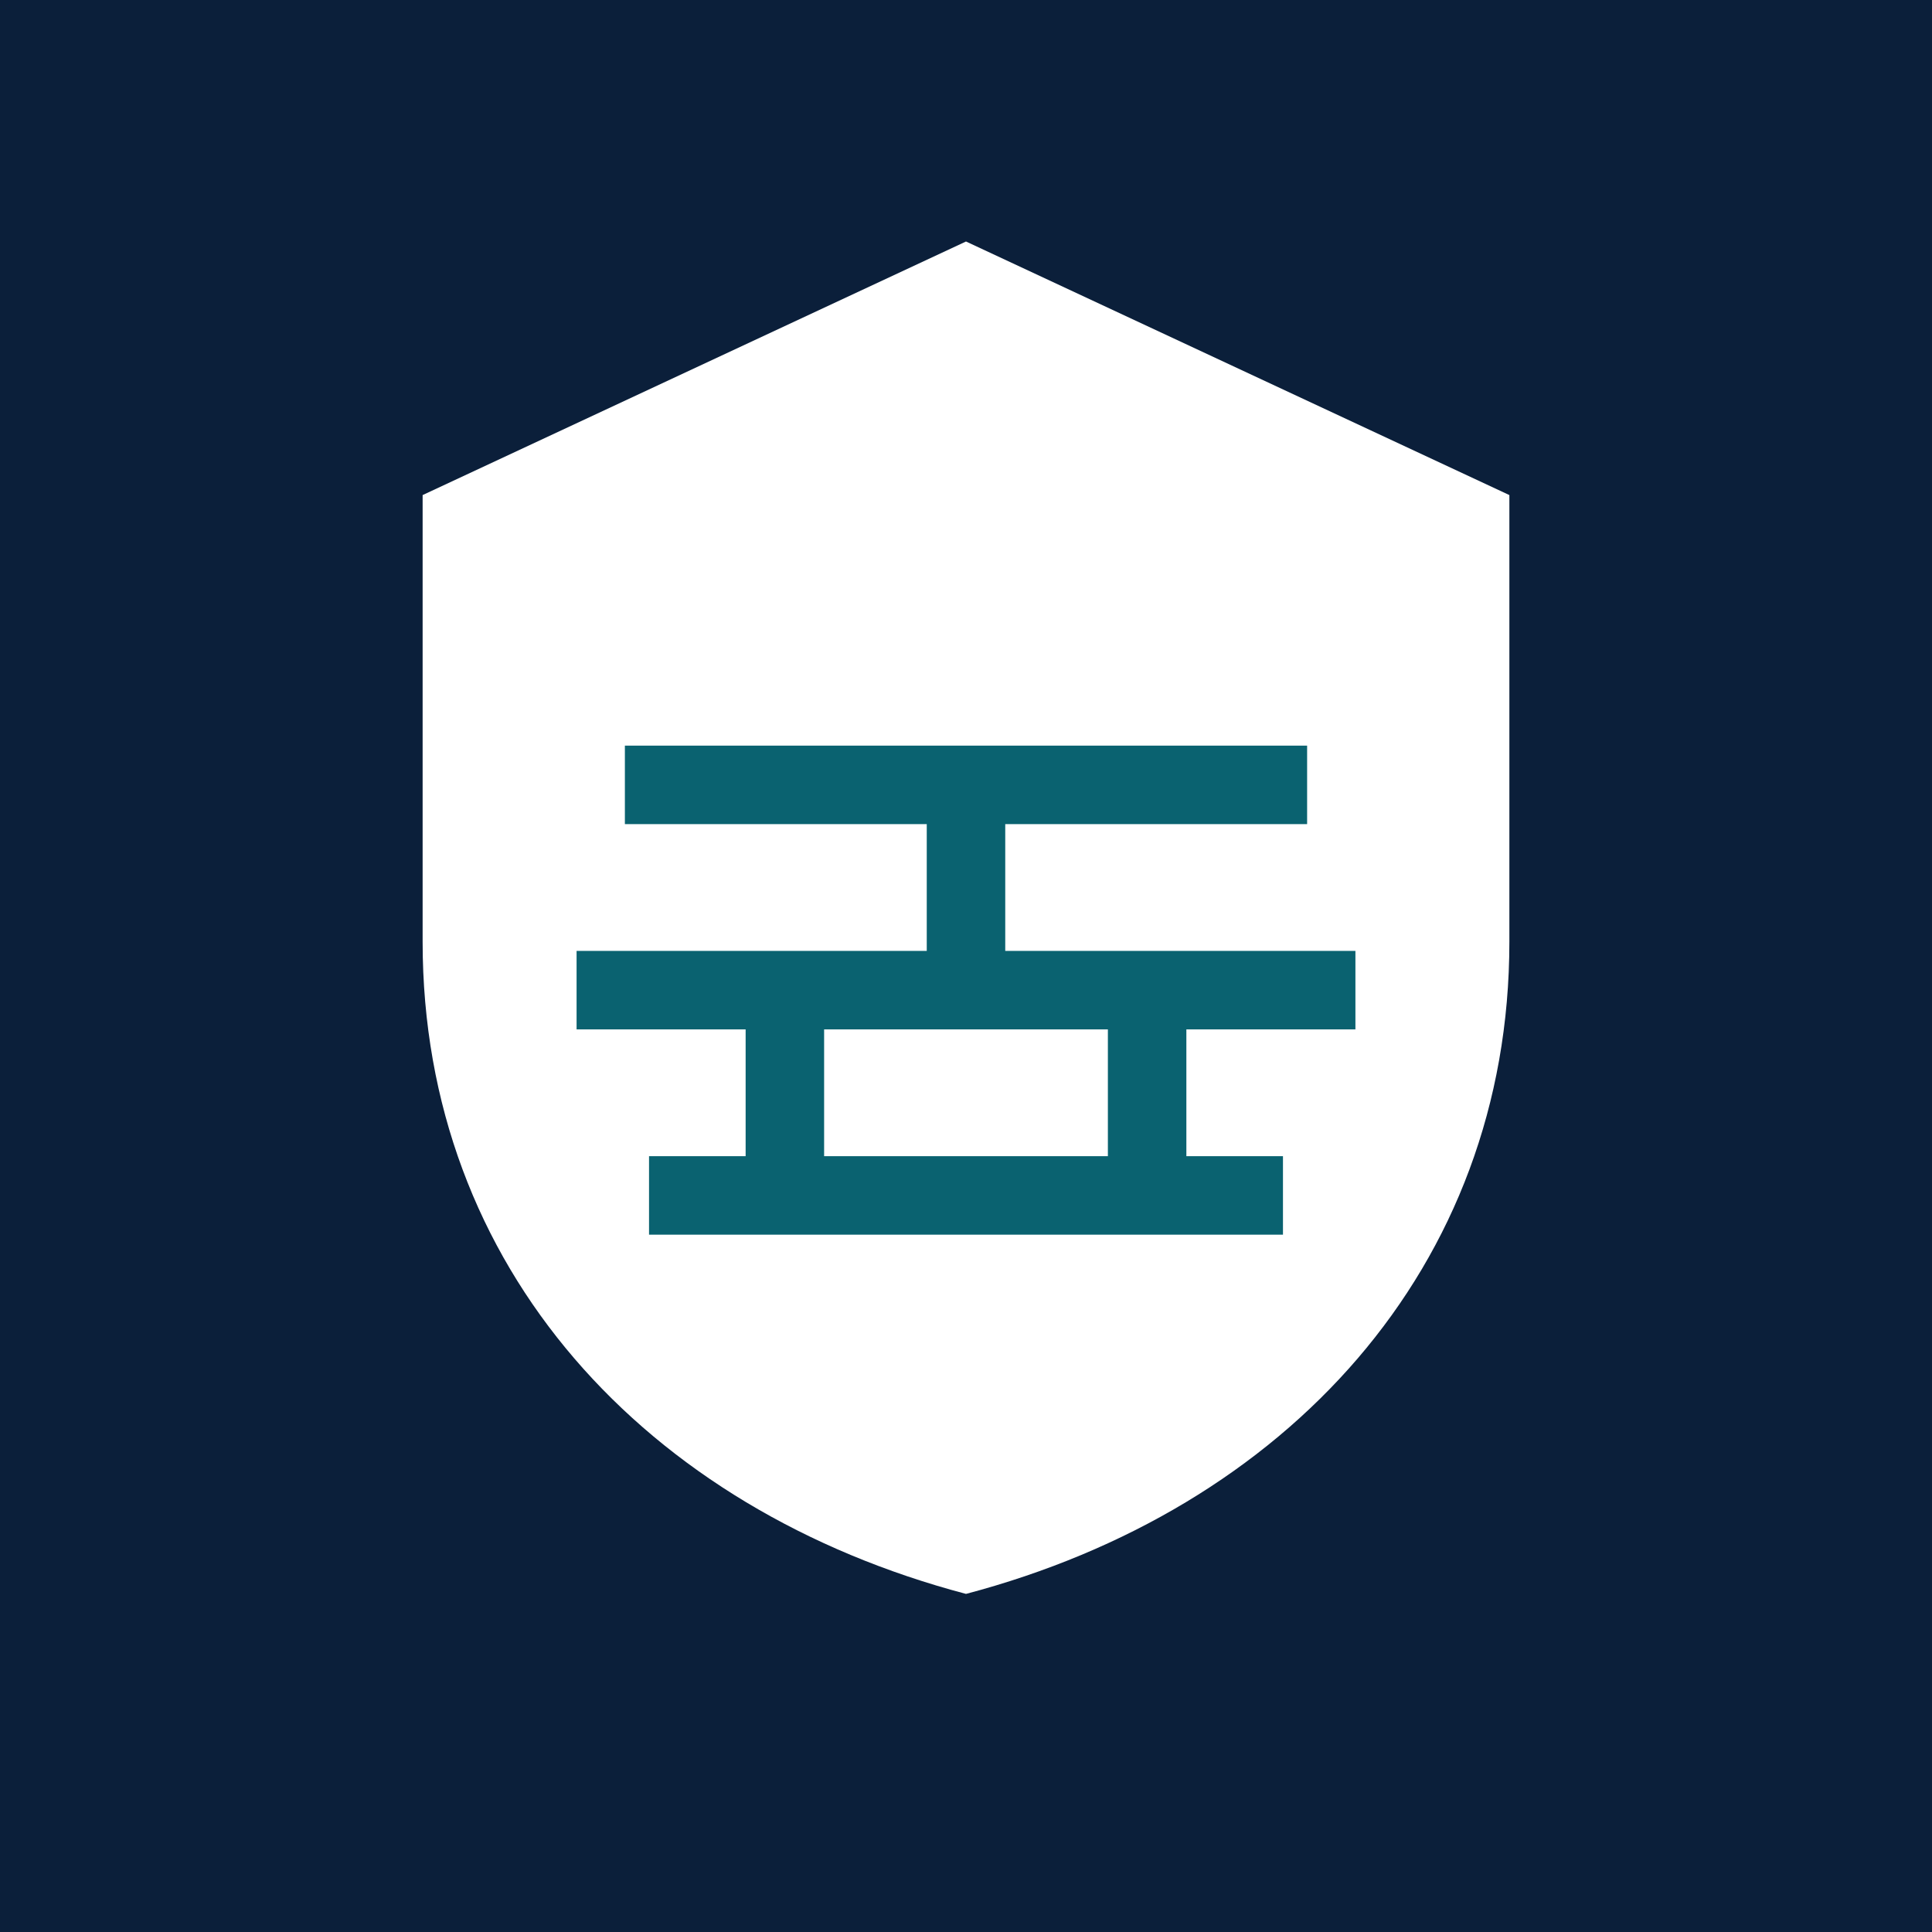
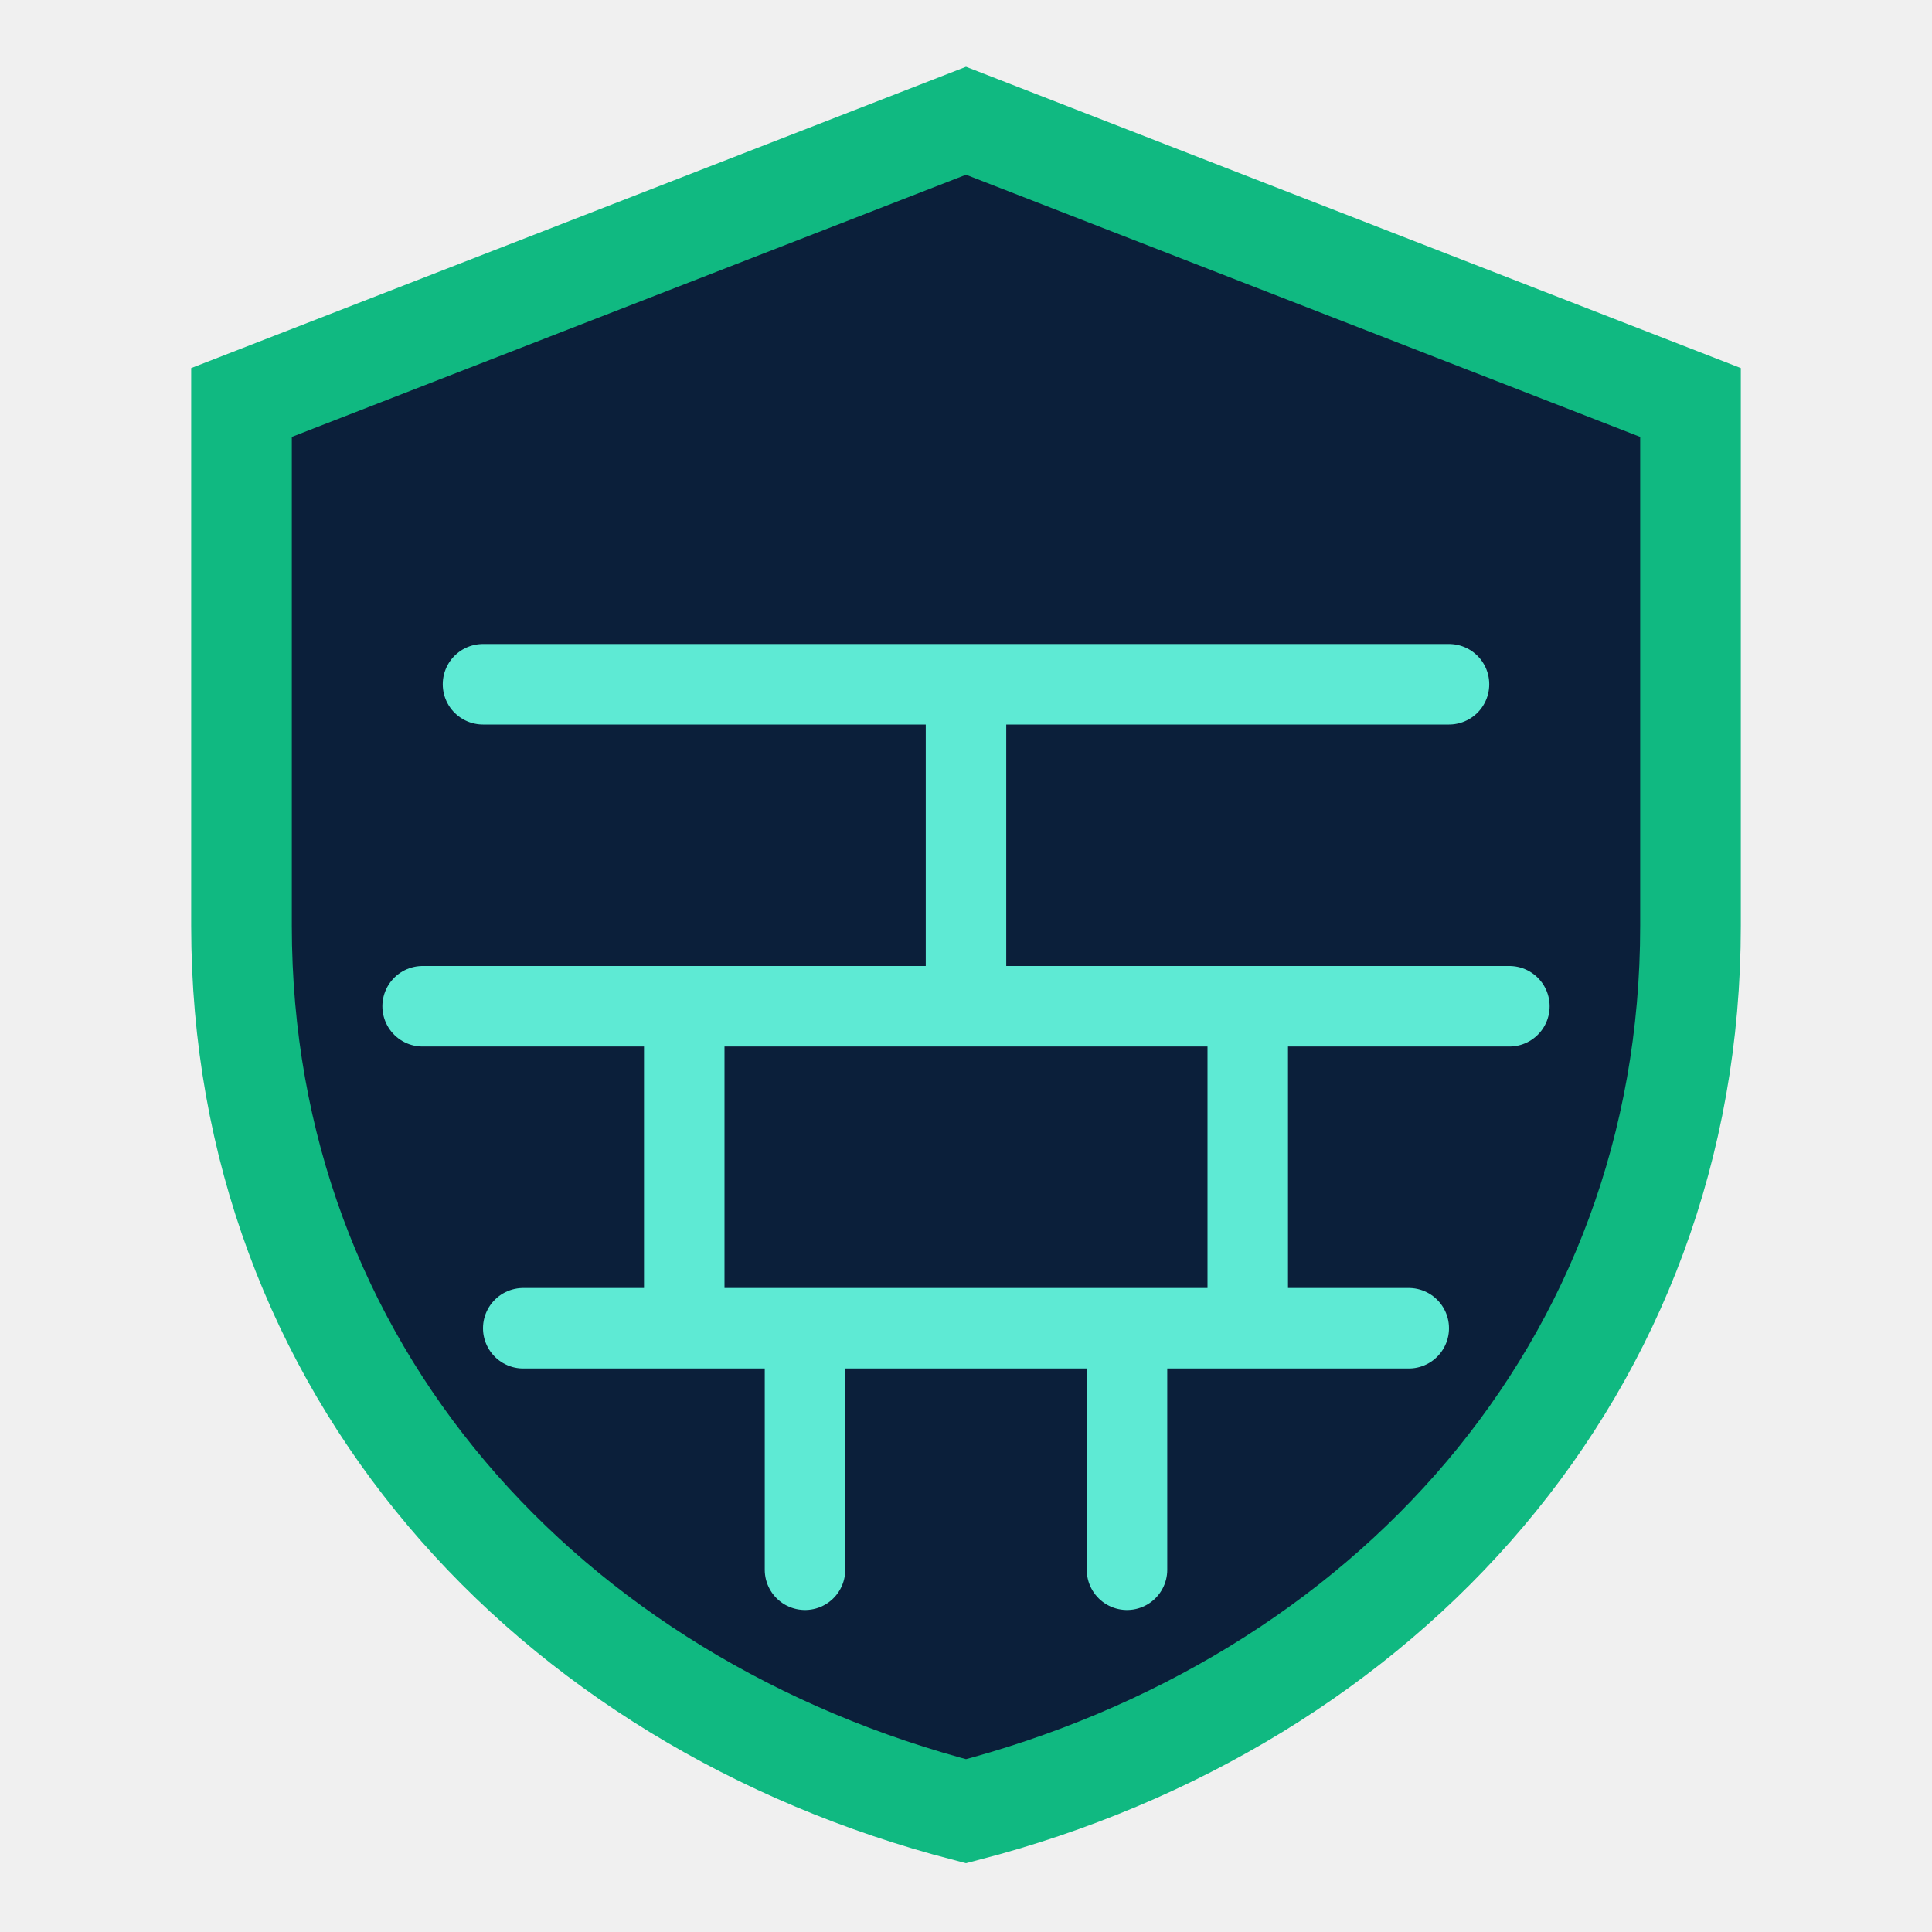
- <svg xmlns="http://www.w3.org/2000/svg" viewBox="0 0 32 32">
-   <rect width="32" height="32" fill="#0b1f3a" />
-   <path fill="#ffffff" d="M16 4 7 8.2v7.4c0 5.4 3.7 9.4 9 10.8 5.3-1.4 9-5.4 9-10.8V8.2L16 4z" />
-   <path fill="none" stroke="#0a6270" stroke-width="1.3" stroke-linecap="square" d="M11 13h10M10.2 16.4h11.6M11.4 19.8h9.2M16 13v3.4M13 16.4V19.8M19 16.4V19.8" />
+ <svg xmlns="http://www.w3.org/2000/svg" viewBox="0 0 48 48">
+   <path d="M24 3 6 10v13c0 11 7.6 19.3 18 22 10.4-2.7 18-11 18-22V10L24 3Z" fill="#0b1f3a" />
+   <path d="M12 17h24M10.5 25h27M13 33h22M24 17v8M17 25v8M31 25v8M20 33v6M28 33v6" fill="none" stroke="#5eead4" stroke-width="2" stroke-linecap="round" />
+   <path d="M24 3 6 10v13c0 11 7.6 19.3 18 22 10.4-2.7 18-11 18-22V10L24 3Z" fill="none" stroke="#10b981" stroke-width="2.5" />
</svg>
